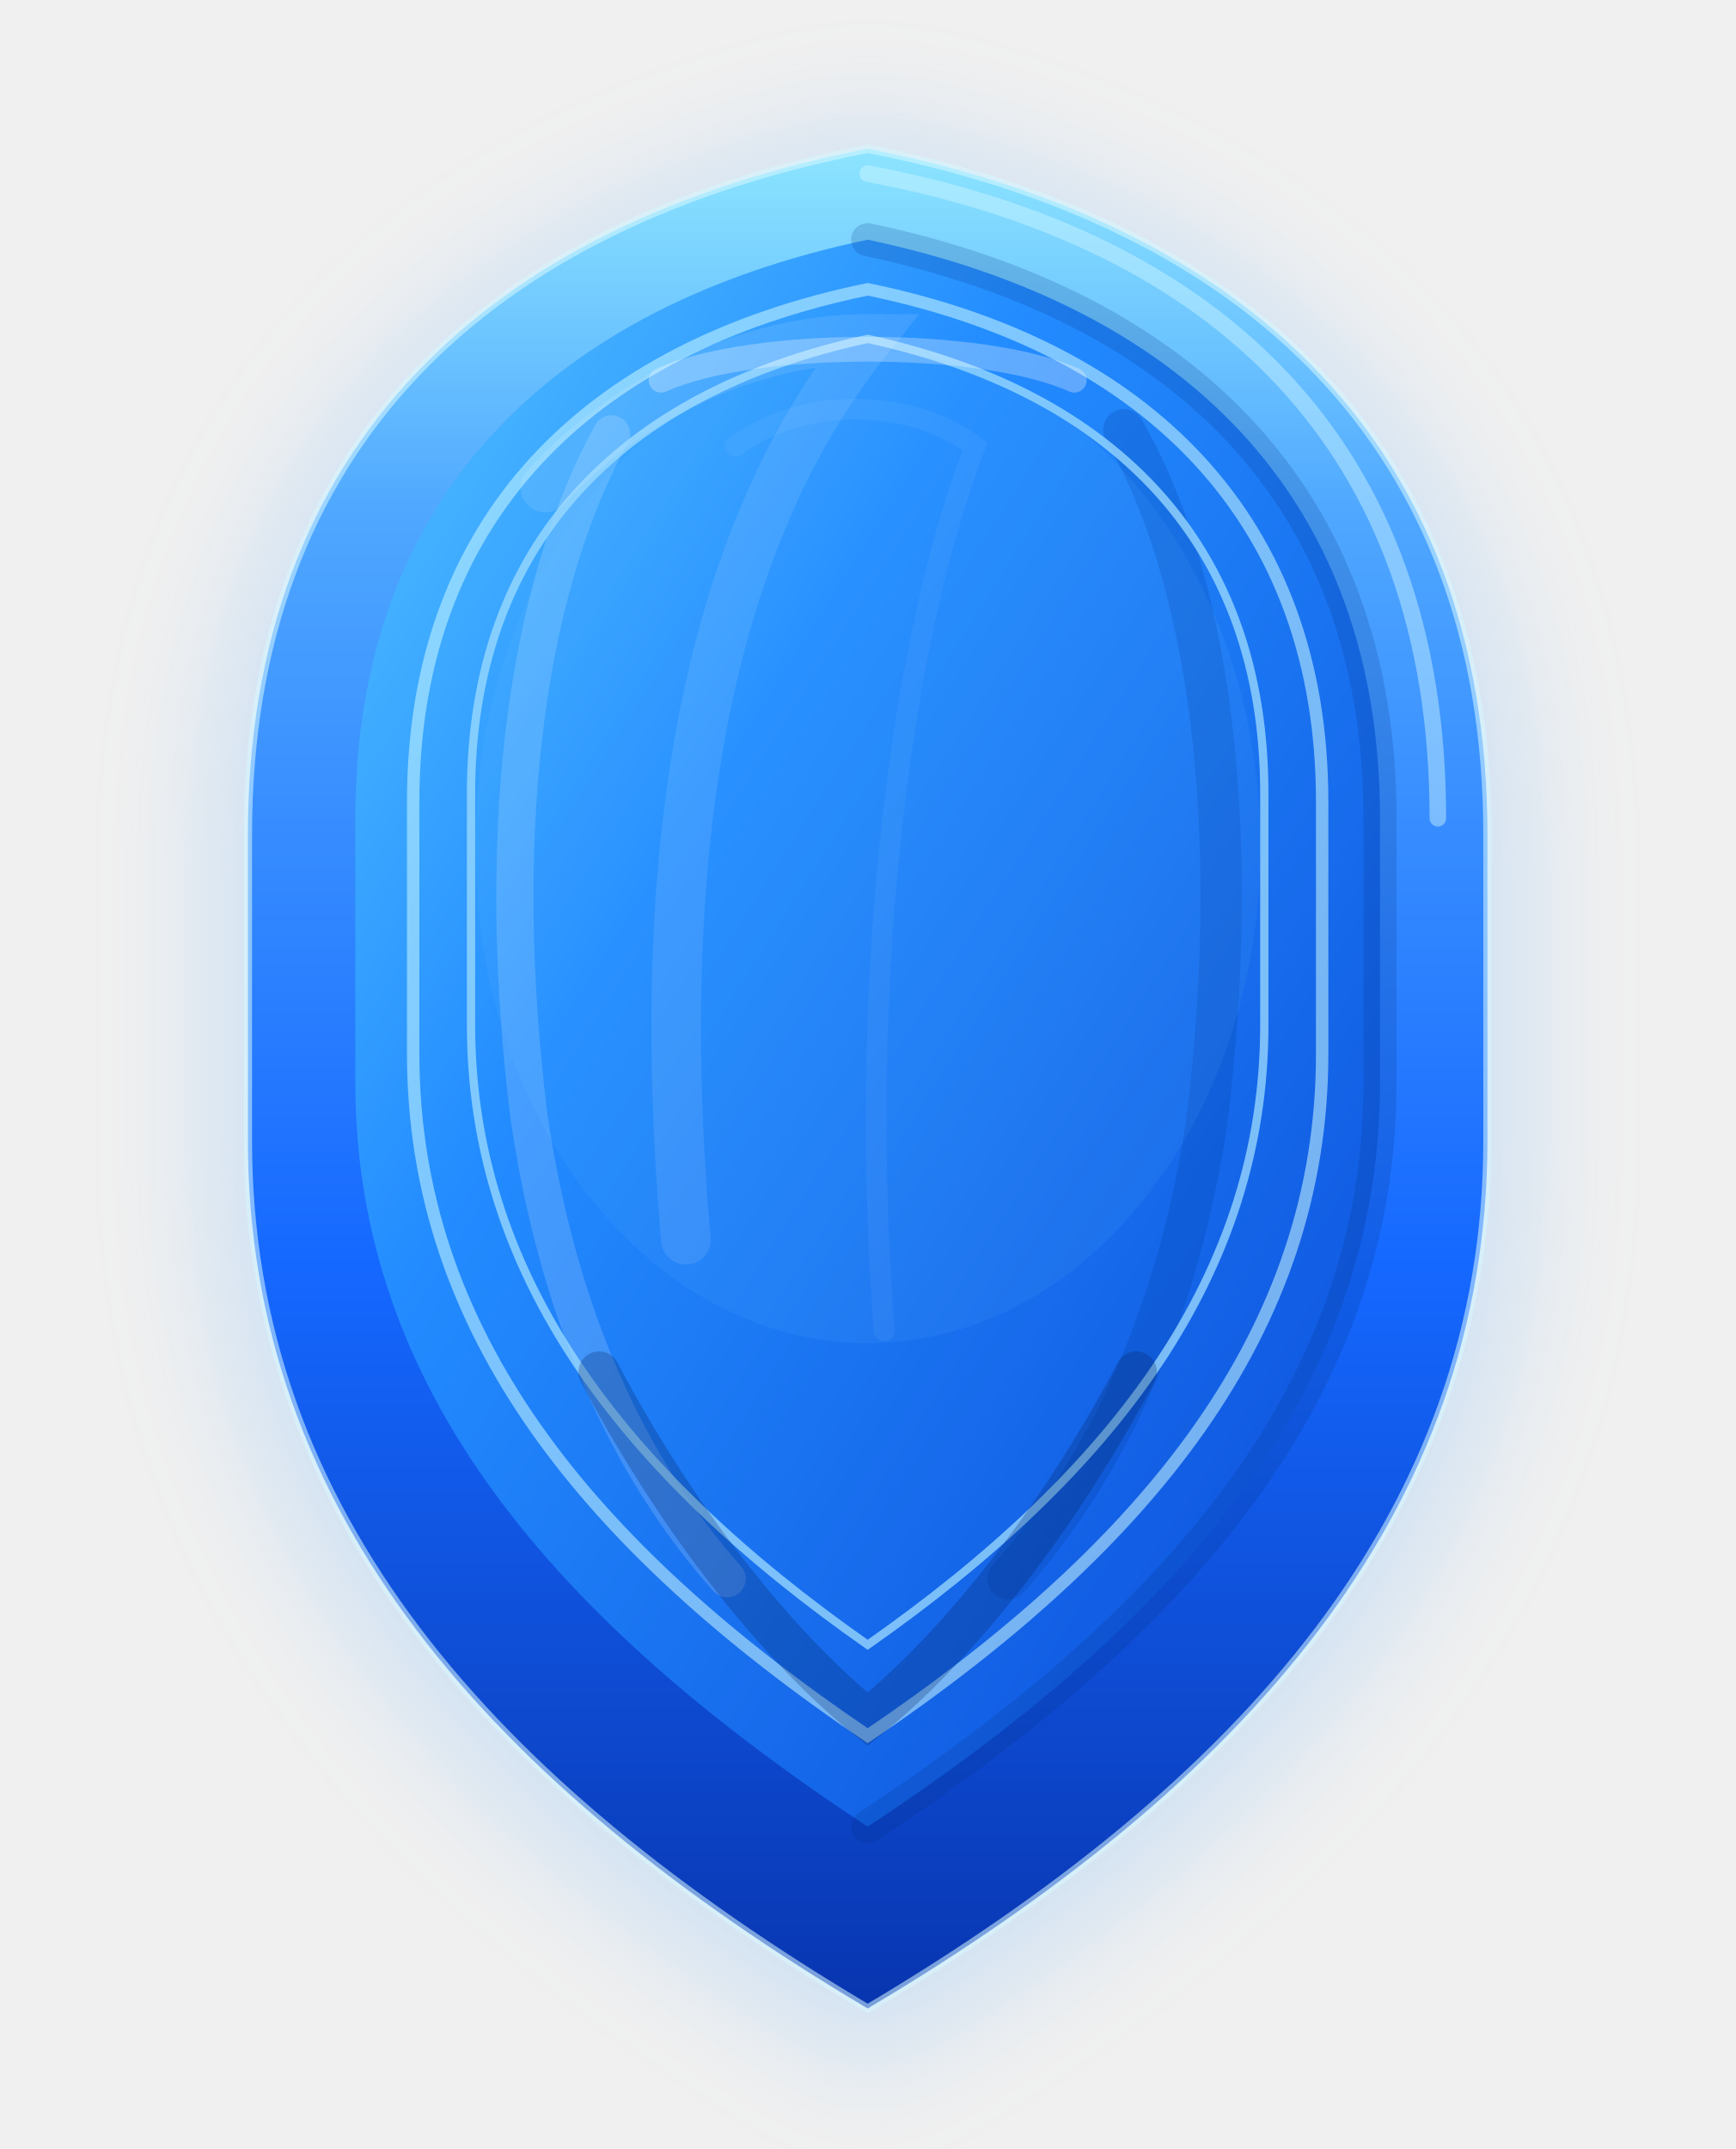
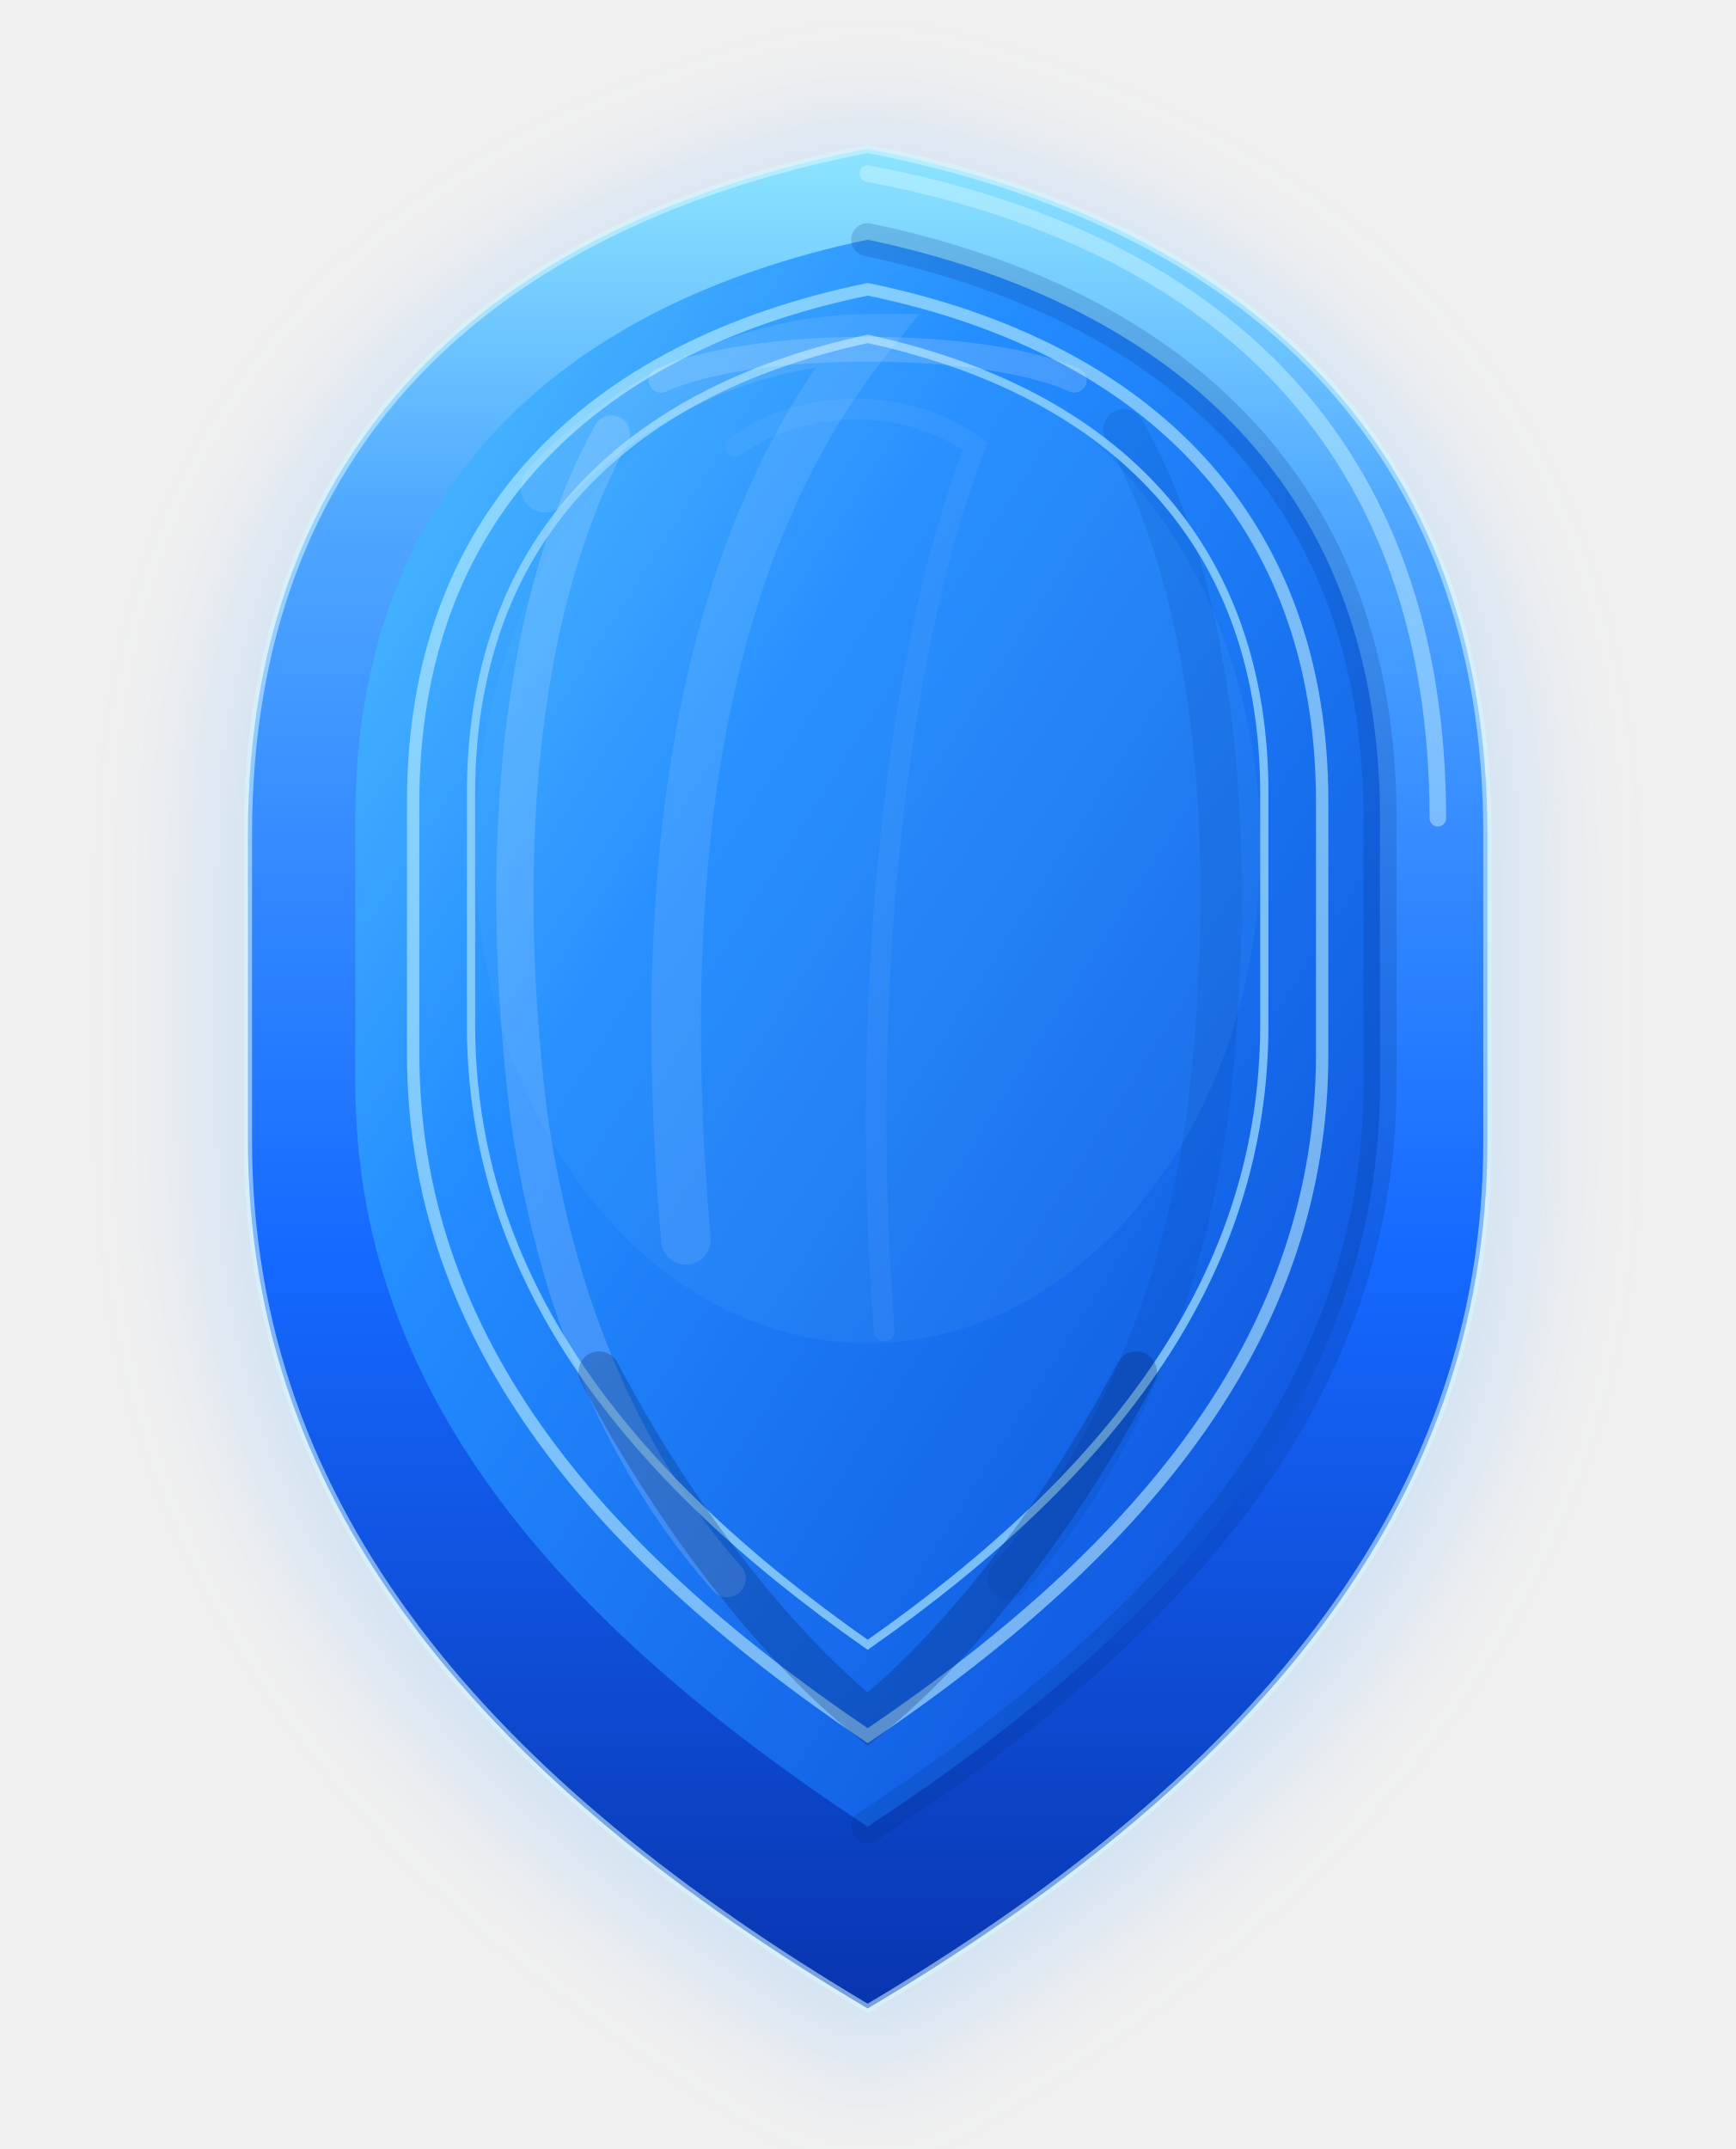
<svg xmlns="http://www.w3.org/2000/svg" viewBox="0 0 420 520">
  <defs>
    <linearGradient id="frame" x1="0%" y1="0%" x2="0%" y2="100%">
      <stop offset="0%" stop-color="#8EE6FF" />
      <stop offset="20%" stop-color="#4FA7FF" />
      <stop offset="60%" stop-color="#1568FF" />
      <stop offset="100%" stop-color="#0834AE" />
    </linearGradient>
    <linearGradient id="body" x1="0%" y1="0%" x2="100%" y2="100%">
      <stop offset="0%" stop-color="#56C5FF" />
      <stop offset="35%" stop-color="#238CFF" />
      <stop offset="100%" stop-color="#0A49D8" />
    </linearGradient>
    <filter id="glow">
      <feGaussianBlur stdDeviation="12" />
    </filter>
  </defs>
  <path d=" M210 28 C308 48 372 106 372 206 L372 282 C372 378 307 448 210 503 C113 448 48 378 48 282 L48 206 C48 106 112 48 210 28 Z" fill="#4FA7FF" opacity=".18" filter="url(#glow)" />
  <path d=" M210 36 C302 54 360 108 360 202 L360 276 C360 366 301 432 210 486 C119 432 60 366 60 276 L60 202 C60 108 118 54 210 36 Z" fill="url(#frame)" />
  <path d=" M210 58 C286 74 334 120 334 198 L334 262 C334 336 286 392 210 442 C134 392 86 336 86 262 L86 198 C86 120 134 74 210 58 Z" fill="url(#body)" />
  <path d=" M210 70 C278 84 320 126 320 194 L320 255 C320 322 278 374 210 420 C142 374 100 322 100 255 L100 194 C100 126 142 84 210 70 Z" fill="none" stroke="#C9F7FF" stroke-width="3" opacity=".55" />
  <path d=" M148 105 C126 145 120 205 128 270 C135 318 152 355 176 382" fill="none" stroke="#FFFFFF" stroke-width="9" stroke-linecap="round" opacity=".16" />
-   <path d=" M272 104 C295 144 300 208 292 272 C285 318 268 355 244 382" fill="none" stroke="#003D9F" stroke-width="10" stroke-linecap="round" opacity=".22" />
+   <path d=" M272 104 C295 144 300 208 292 272 C285 318 268 355 244 382" fill="none" stroke="#003D9F" stroke-width="10" stroke-linecap="round" opacity=".16" />
  <path d=" M210 82 C270 95 306 132 306 192 L306 248 C306 308 270 356 210 398 C150 356 114 308 114 248 L114 192 C114 132 150 95 210 82 Z" fill="none" stroke="#9EDCFF" stroke-width="2" opacity=".75" />
-   <path d=" M160 92 C182 82 238 82 260 92" fill="none" stroke="#FFFFFF" stroke-width="6" stroke-linecap="round" opacity=".28" />
+   <path d=" M160 92 C182 82 238 82 260 92" fill="none" stroke="#FFFFFF" stroke-width="6" stroke-linecap="round" opacity=".16" />
  <path d=" M145 332 C165 370 190 400 210 416 C230 400 255 370 275 332" fill="none" stroke="#001B58" stroke-width="10" stroke-linecap="round" opacity=".25" />
  <path d=" M132 118 C152 96 182 82 210 82 C170 132 158 208 166 300 " fill="none" stroke="#FFFFFF" stroke-width="12" stroke-linecap="round" opacity=".10" />
  <path d=" M210 42 C295 58 348 108 348 198 " fill="none" stroke="#CFF6FF" stroke-width="4" stroke-linecap="round" opacity=".45" />
  <ellipse cx="210" cy="205" rx="95" ry="120" fill="#79C8FF" opacity=".08" />
  <path d=" M210 36 C302 54 360 108 360 202 L360 276 C360 366 301 432 210 486 C119 432 60 366 60 276 L60 202 C60 108 118 54 210 36 Z" fill="none" stroke="#D7F8FF" stroke-width="2" opacity=".55" />
  <path d=" M210 58 C286 74 334 120 334 198 L334 262 C334 336 286 392 210 442 " fill="none" stroke="#002B7D" stroke-width="8" stroke-linecap="round" opacity=".18" />
  <path d="M178 108 C194 96 220 96 236 108 C216 160 208 245 214 322" fill="none" stroke="#FFFFFF" stroke-width="5" stroke-linecap="round" stroke-opacity=".05" />
</svg>
